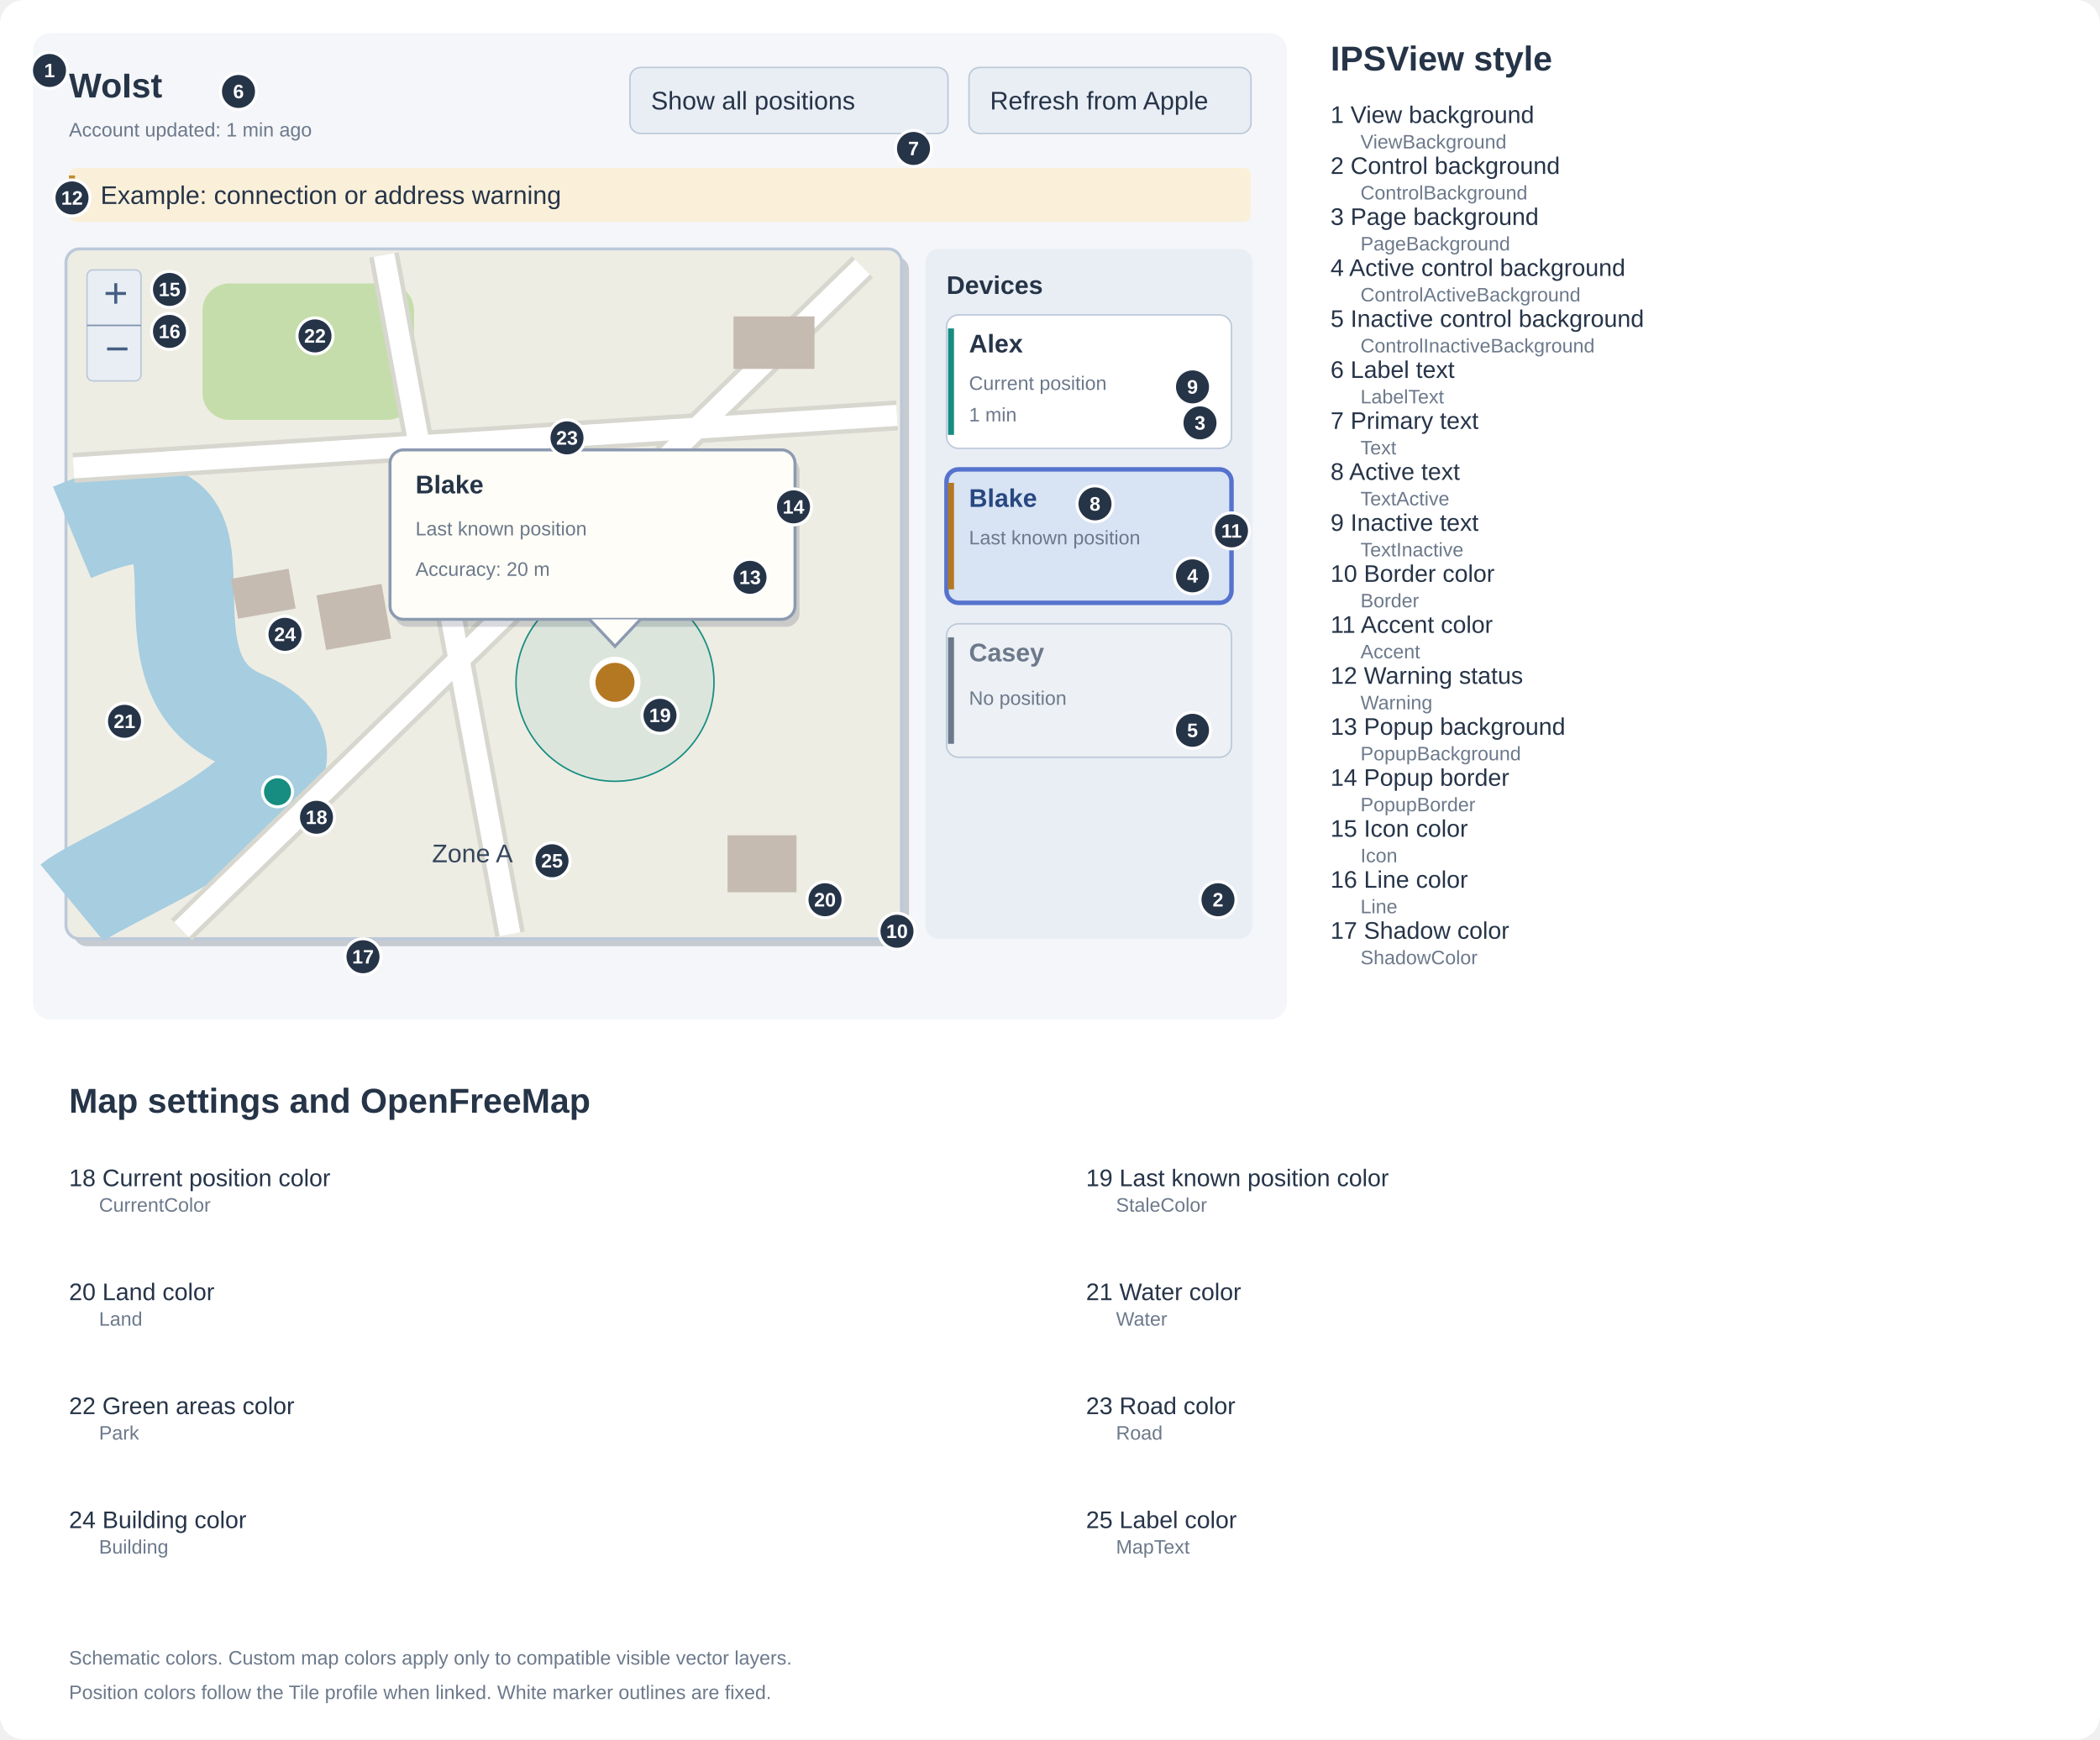
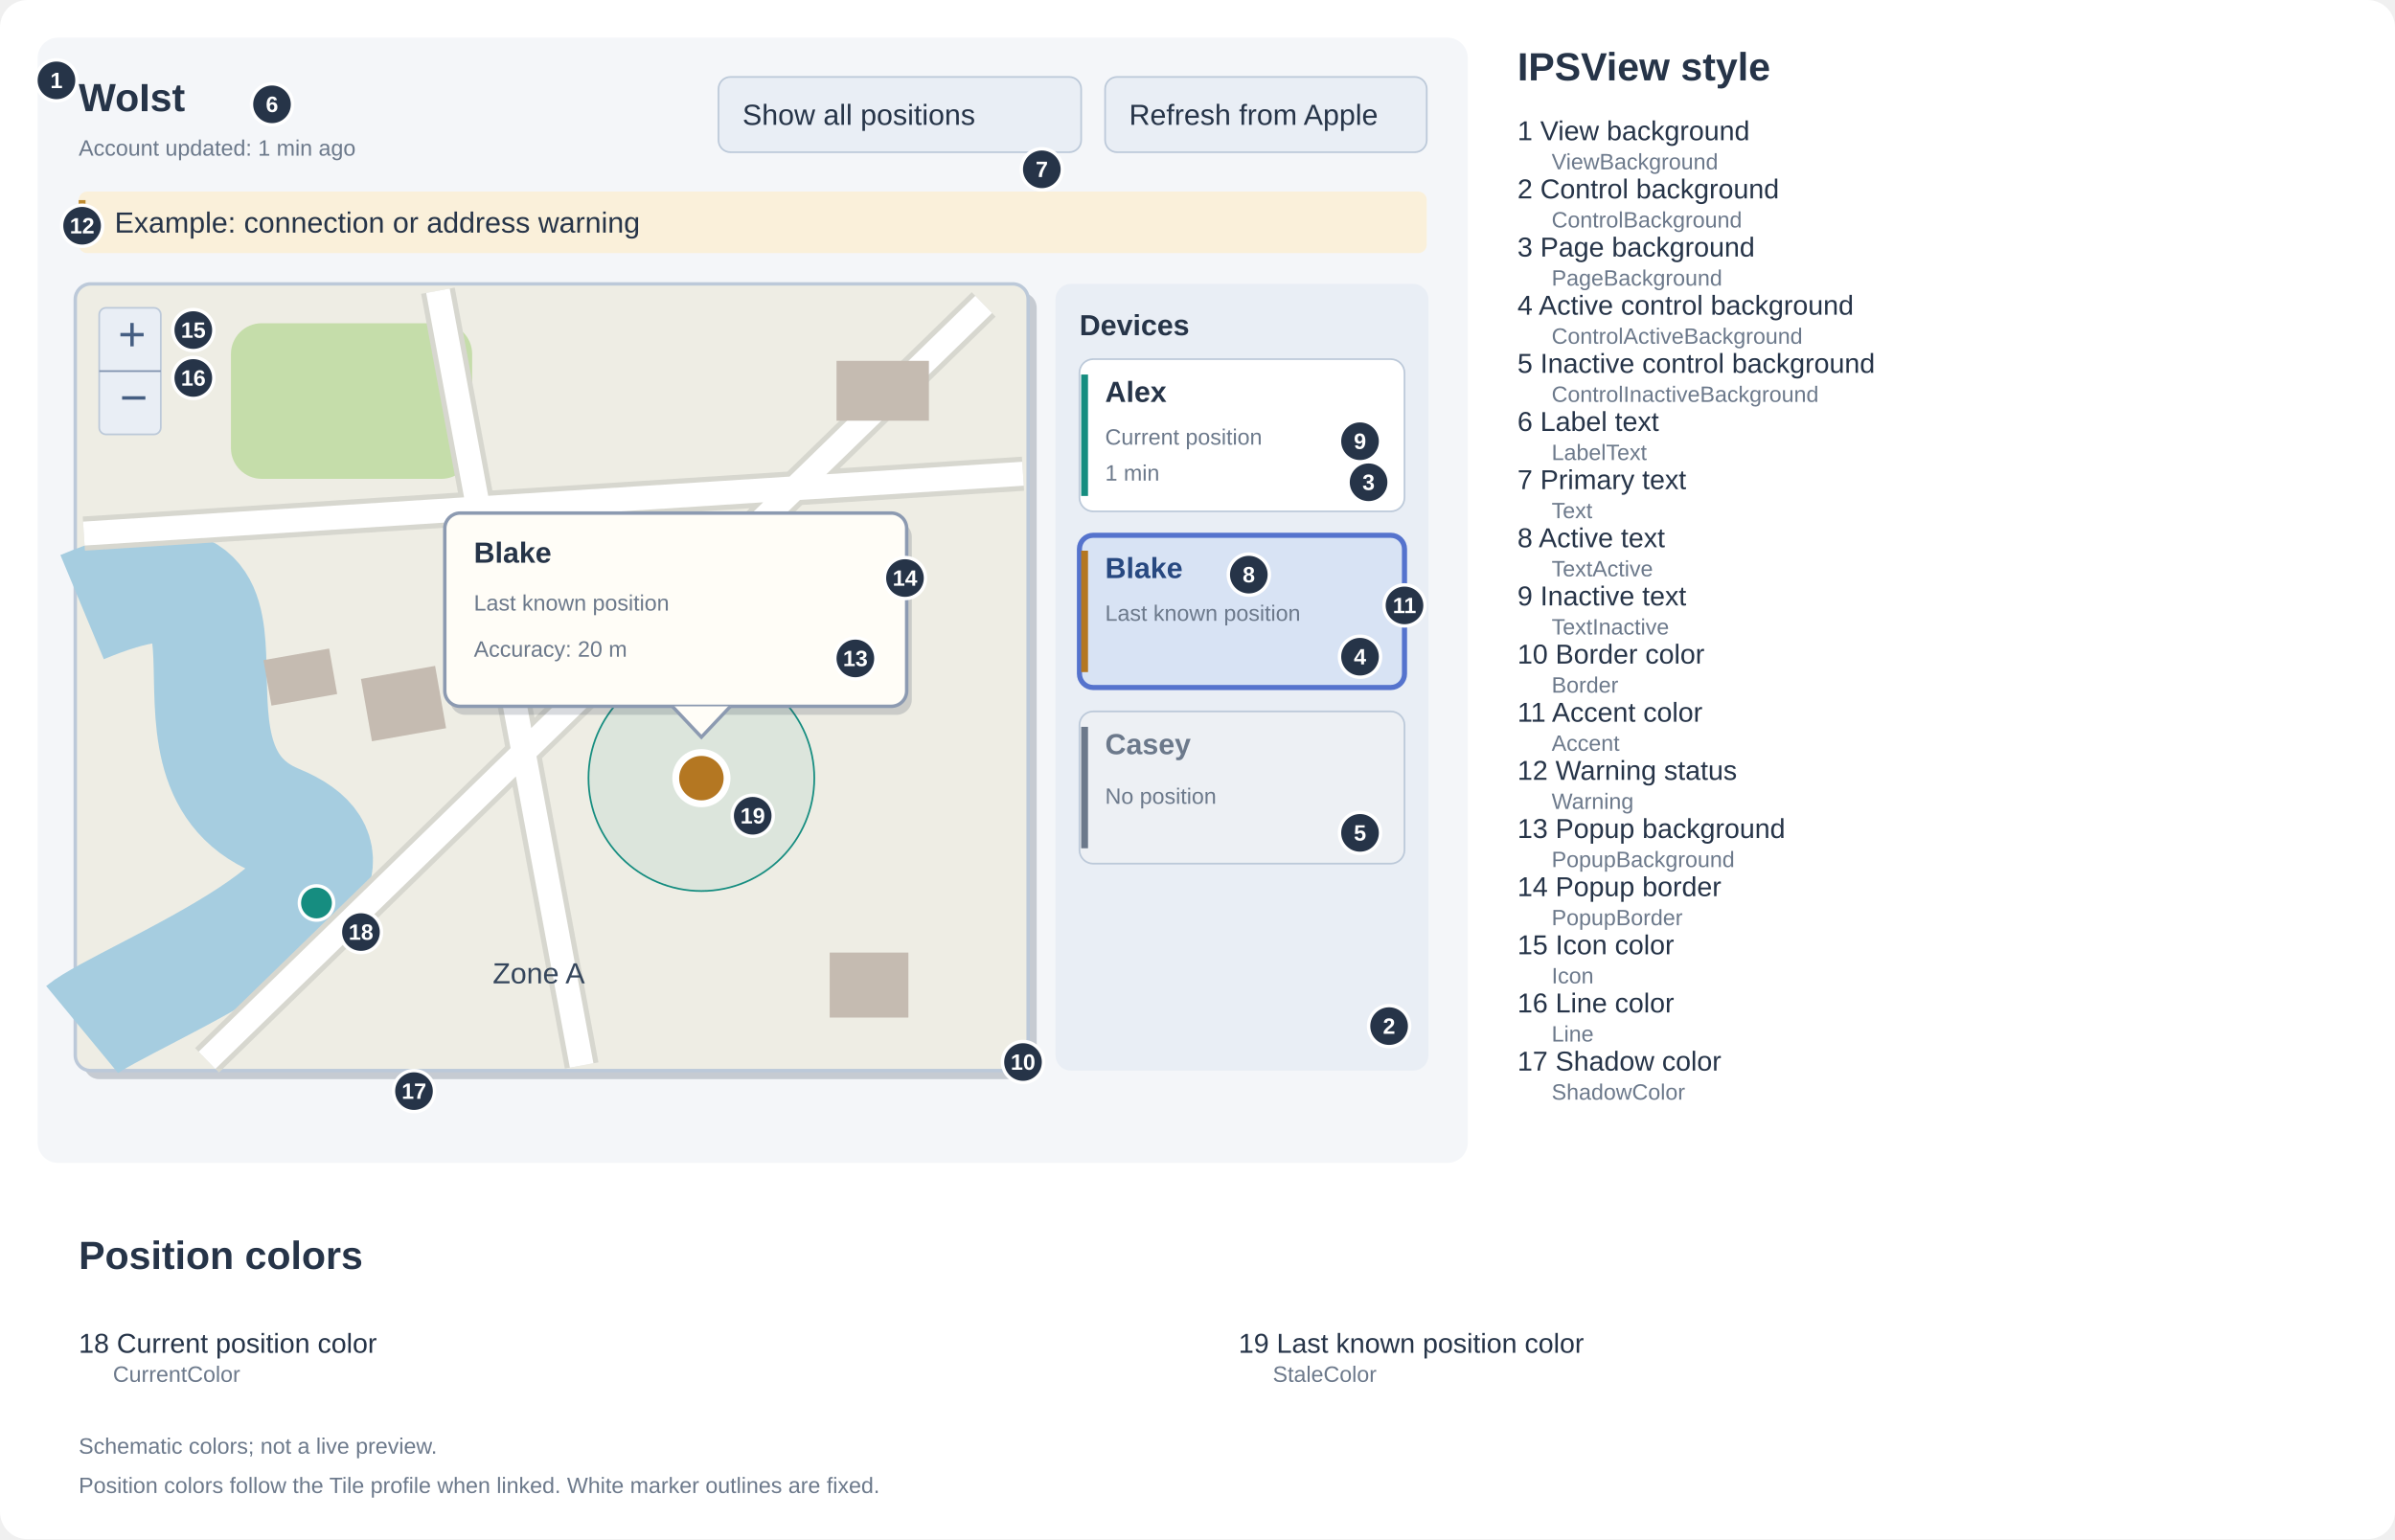
- <svg xmlns="http://www.w3.org/2000/svg" width="1400" height="1160" viewBox="0 0 1400 1160">
+ <svg xmlns="http://www.w3.org/2000/svg" width="1400" height="900" viewBox="0 0 1400 900">
  <defs>
    <style>text{font-family:Arial,sans-serif;font-size:17px;fill:#263448}.heading{font-size:23px;font-weight:bold}.small{font-size:13px;fill:#6c798b}.label{font-size:16px}.pin{fill:#263448;stroke:#fff;stroke-width:2}.number{font-size:13px;fill:#fff;font-weight:bold;text-anchor:middle;dominant-baseline:central}</style>
  </defs>
-   <rect width="1400" height="1160" rx="16" fill="#fff" />
+   <rect width="1400" height="900" rx="16" fill="#fff" />
  <rect x="22" y="22" width="836" height="658" rx="12" fill="#f4f6f9" />
  <text x="46" y="65" class="heading">WoIst</text>
  <text x="46" y="91" class="small">Account updated: 1 min ago</text>
  <rect x="420" y="45" width="212" height="44" rx="7" fill="#e9eef5" stroke="#bcc9d9" />
  <text x="434" y="73">Show all positions</text>
  <rect x="646" y="45" width="188" height="44" rx="7" fill="#e9eef5" stroke="#bcc9d9" />
  <text x="660" y="73">Refresh from Apple</text>
  <rect x="46" y="112" width="788" height="36" rx="5" fill="#faf0da" />
  <path d="M48 117V143" stroke="#bf8b30" stroke-width="4" />
  <text x="67" y="136">Example: connection or address warning</text>
  <rect x="49" y="171" width="557" height="460" rx="9" fill="#263448" opacity=".22" />
  <rect x="44" y="166" width="557" height="460" rx="9" fill="#eeede4" stroke="#bcc9d9" stroke-width="2" />
  <path d="M48 355C180 300 77 445 162 480S71 583 48 602" fill="none" stroke="#a6cde0" stroke-width="66" />
  <rect x="135" y="189" width="141" height="91" rx="18" fill="#c5ddaa" />
  <path d="M49 312L598 277M256 170L340 623M121 620L575 178" fill="none" stroke="#d7d7cf" stroke-width="20" />
  <path d="M49 312L598 277M256 170L340 623M121 620L575 178" fill="none" stroke="#fff" stroke-width="14" />
  <g fill="#c5bbb1">
    <rect x="154" y="386" width="39" height="27" transform="rotate(-10 154 386)" />
    <rect x="211" y="397" width="44" height="37" transform="rotate(-10 211 397)" />
    <rect x="489" y="211" width="54" height="35" />
    <rect x="485" y="557" width="46" height="38" />
  </g>
  <text x="288" y="575" style="fill:#35465c">Zone A</text>
  <rect x="58" y="180" width="36" height="74" rx="4" fill="#e9eef5" stroke="#bcc9d9" />
  <text x="69" y="205" style="fill:#455e82;font-size:28px">+</text>
  <path d="M58 217H94" stroke="#7f91ad" />
  <text x="70" y="242" style="fill:#455e82;font-size:28px">−</text>
  <circle cx="410" cy="455" r="66" fill="#168d80" fill-opacity=".08" stroke="#168d80" />
  <circle cx="185" cy="528" r="10" fill="#168d80" stroke="#fff" stroke-width="2" />
  <circle cx="410" cy="455" r="15" fill="#b47722" stroke="#fff" stroke-width="4" />
  <rect x="260" y="300" width="270" height="113" rx="9" fill="#263448" opacity=".18" transform="translate(3 5)" />
  <rect x="260" y="300" width="270" height="113" rx="9" fill="#fffdf7" stroke="#8c9ab1" stroke-width="2" />
  <path d="M393 413L410 431L427 413" fill="#fffdf7" stroke="#8c9ab1" stroke-width="2" />
  <text x="277" y="329" font-weight="bold">Blake</text>
  <text x="277" y="357" class="small">Last known position</text>
  <text x="277" y="384" class="small">Accuracy: 20 m</text>
  <rect x="617" y="166" width="218" height="460" rx="9" fill="#e9eef5" />
  <text x="631" y="196" font-weight="bold">Devices</text>
  <rect x="631" y="210" width="190" height="89" rx="8" fill="#fff" stroke="#bcc9d9" />
  <path d="M634 219V290" stroke="#168d80" stroke-width="4" />
  <text x="646" y="235" font-weight="bold">Alex</text>
  <text x="646" y="260" class="small">Current position</text>
  <text x="646" y="281" class="small">1 min</text>
  <rect x="631" y="313" width="190" height="89" rx="8" fill="#d8e3f4" stroke="#5573cd" stroke-width="3" />
  <path d="M634 322V393" stroke="#b47722" stroke-width="4" />
  <text x="646" y="338" style="fill:#274880;font-weight:bold">Blake</text>
  <text x="646" y="363" class="small">Last known position</text>
  <rect x="631" y="416" width="190" height="89" rx="8" fill="#edf0f4" stroke="#bcc9d9" />
  <path d="M634 425V496" stroke="#6c798b" stroke-width="4" />
  <text x="646" y="441" style="fill:#6c798b;font-weight:bold">Casey</text>
  <text x="646" y="470" class="small">No position</text>
  <circle class="pin" cx="33" cy="47" r="12" />
  <text class="number" x="33" y="47">1</text>
  <circle class="pin" cx="812" cy="600" r="12" />
  <text class="number" x="812" y="600">2</text>
  <circle class="pin" cx="800" cy="282" r="12" />
  <text class="number" x="800" y="282">3</text>
  <circle class="pin" cx="795" cy="384" r="12" />
  <text class="number" x="795" y="384">4</text>
  <circle class="pin" cx="795" cy="487" r="12" />
  <text class="number" x="795" y="487">5</text>
  <circle class="pin" cx="159" cy="61" r="12" />
  <text class="number" x="159" y="61">6</text>
  <circle class="pin" cx="609" cy="99" r="12" />
  <text class="number" x="609" y="99">7</text>
  <circle class="pin" cx="730" cy="336" r="12" />
  <text class="number" x="730" y="336">8</text>
  <circle class="pin" cx="795" cy="258" r="12" />
  <text class="number" x="795" y="258">9</text>
  <circle class="pin" cx="598" cy="621" r="12" />
  <text class="number" x="598" y="621">10</text>
  <circle class="pin" cx="821" cy="354" r="12" />
  <text class="number" x="821" y="354">11</text>
  <circle class="pin" cx="48" cy="132" r="12" />
  <text class="number" x="48" y="132">12</text>
  <circle class="pin" cx="500" cy="385" r="12" />
  <text class="number" x="500" y="385">13</text>
  <circle class="pin" cx="529" cy="338" r="12" />
  <text class="number" x="529" y="338">14</text>
  <circle class="pin" cx="113" cy="193" r="12" />
  <text class="number" x="113" y="193">15</text>
  <circle class="pin" cx="113" cy="221" r="12" />
  <text class="number" x="113" y="221">16</text>
  <circle class="pin" cx="242" cy="638" r="12" />
  <text class="number" x="242" y="638">17</text>
  <circle class="pin" cx="211" cy="545" r="12" />
  <text class="number" x="211" y="545">18</text>
  <circle class="pin" cx="440" cy="477" r="12" />
  <text class="number" x="440" y="477">19</text>
-   <circle class="pin" cx="550" cy="600" r="12" />
-   <text class="number" x="550" y="600">20</text>
-   <circle class="pin" cx="83" cy="481" r="12" />
-   <text class="number" x="83" y="481">21</text>
-   <circle class="pin" cx="210" cy="224" r="12" />
-   <text class="number" x="210" y="224">22</text>
-   <circle class="pin" cx="378" cy="292" r="12" />
-   <text class="number" x="378" y="292">23</text>
-   <circle class="pin" cx="190" cy="423" r="12" />
-   <text class="number" x="190" y="423">24</text>
-   <circle class="pin" cx="368" cy="574" r="12" />
-   <text class="number" x="368" y="574">25</text>
  <text x="887" y="47" class="heading">IPSView style</text>
-   <text x="46" y="742" class="heading">Map settings and OpenFreeMap</text>
+   <text x="46" y="742" class="heading">Position colors</text>
  <g data-role="ViewBackground">
    <text x="887" y="82" class="label">1 View background</text>
    <text x="907" y="99" class="small">ViewBackground</text>
  </g>
  <g data-role="ControlBackground">
    <text x="887" y="116" class="label">2 Control background</text>
    <text x="907" y="133" class="small">ControlBackground</text>
  </g>
  <g data-role="PageBackground">
    <text x="887" y="150" class="label">3 Page background</text>
    <text x="907" y="167" class="small">PageBackground</text>
  </g>
  <g data-role="ControlActiveBackground">
    <text x="887" y="184" class="label">4 Active control background</text>
    <text x="907" y="201" class="small">ControlActiveBackground</text>
  </g>
  <g data-role="ControlInactiveBackground">
    <text x="887" y="218" class="label">5 Inactive control background</text>
    <text x="907" y="235" class="small">ControlInactiveBackground</text>
  </g>
  <g data-role="LabelText">
    <text x="887" y="252" class="label">6 Label text</text>
    <text x="907" y="269" class="small">LabelText</text>
  </g>
  <g data-role="Text">
    <text x="887" y="286" class="label">7 Primary text</text>
    <text x="907" y="303" class="small">Text</text>
  </g>
  <g data-role="TextActive">
    <text x="887" y="320" class="label">8 Active text</text>
    <text x="907" y="337" class="small">TextActive</text>
  </g>
  <g data-role="TextInactive">
    <text x="887" y="354" class="label">9 Inactive text</text>
    <text x="907" y="371" class="small">TextInactive</text>
  </g>
  <g data-role="Border">
    <text x="887" y="388" class="label">10 Border color</text>
    <text x="907" y="405" class="small">Border</text>
  </g>
  <g data-role="Accent">
    <text x="887" y="422" class="label">11 Accent color</text>
    <text x="907" y="439" class="small">Accent</text>
  </g>
  <g data-role="Warning">
    <text x="887" y="456" class="label">12 Warning status</text>
    <text x="907" y="473" class="small">Warning</text>
  </g>
  <g data-role="PopupBackground">
    <text x="887" y="490" class="label">13 Popup background</text>
    <text x="907" y="507" class="small">PopupBackground</text>
  </g>
  <g data-role="PopupBorder">
    <text x="887" y="524" class="label">14 Popup border</text>
    <text x="907" y="541" class="small">PopupBorder</text>
  </g>
  <g data-role="Icon">
    <text x="887" y="558" class="label">15 Icon color</text>
    <text x="907" y="575" class="small">Icon</text>
  </g>
  <g data-role="Line">
    <text x="887" y="592" class="label">16 Line color</text>
    <text x="907" y="609" class="small">Line</text>
  </g>
  <g data-role="ShadowColor">
    <text x="887" y="626" class="label">17 Shadow color</text>
    <text x="907" y="643" class="small">ShadowColor</text>
  </g>
  <g data-role="CurrentColor">
    <text x="46" y="791" class="label">18 Current position color</text>
    <text x="66" y="808" class="small">CurrentColor</text>
  </g>
  <g data-role="StaleColor">
    <text x="724" y="791" class="label">19 Last known position color</text>
    <text x="744" y="808" class="small">StaleColor</text>
  </g>
-   <g data-role="Land">
-     <text x="46" y="867" class="label">20 Land color</text>
-     <text x="66" y="884" class="small">Land</text>
-   </g>
-   <g data-role="Water">
-     <text x="724" y="867" class="label">21 Water color</text>
-     <text x="744" y="884" class="small">Water</text>
-   </g>
-   <g data-role="Park">
-     <text x="46" y="943" class="label">22 Green areas color</text>
-     <text x="66" y="960" class="small">Park</text>
-   </g>
-   <g data-role="Road">
-     <text x="724" y="943" class="label">23 Road color</text>
-     <text x="744" y="960" class="small">Road</text>
-   </g>
-   <g data-role="Building">
-     <text x="46" y="1019" class="label">24 Building color</text>
-     <text x="66" y="1036" class="small">Building</text>
-   </g>
-   <g data-role="MapText">
-     <text x="724" y="1019" class="label">25 Label color</text>
-     <text x="744" y="1036" class="small">MapText</text>
-   </g>
-   <text x="46" y="1110" class="small">Schematic colors. Custom map colors apply only to compatible visible vector layers.</text>
-   <text x="46" y="1133" class="small">Position colors follow the Tile profile when linked. White marker outlines are fixed.</text>
+   <text x="46" y="850" class="small">Schematic colors; not a live preview.</text>
+   <text x="46" y="873" class="small">Position colors follow the Tile profile when linked. White marker outlines are fixed.</text>
</svg>
